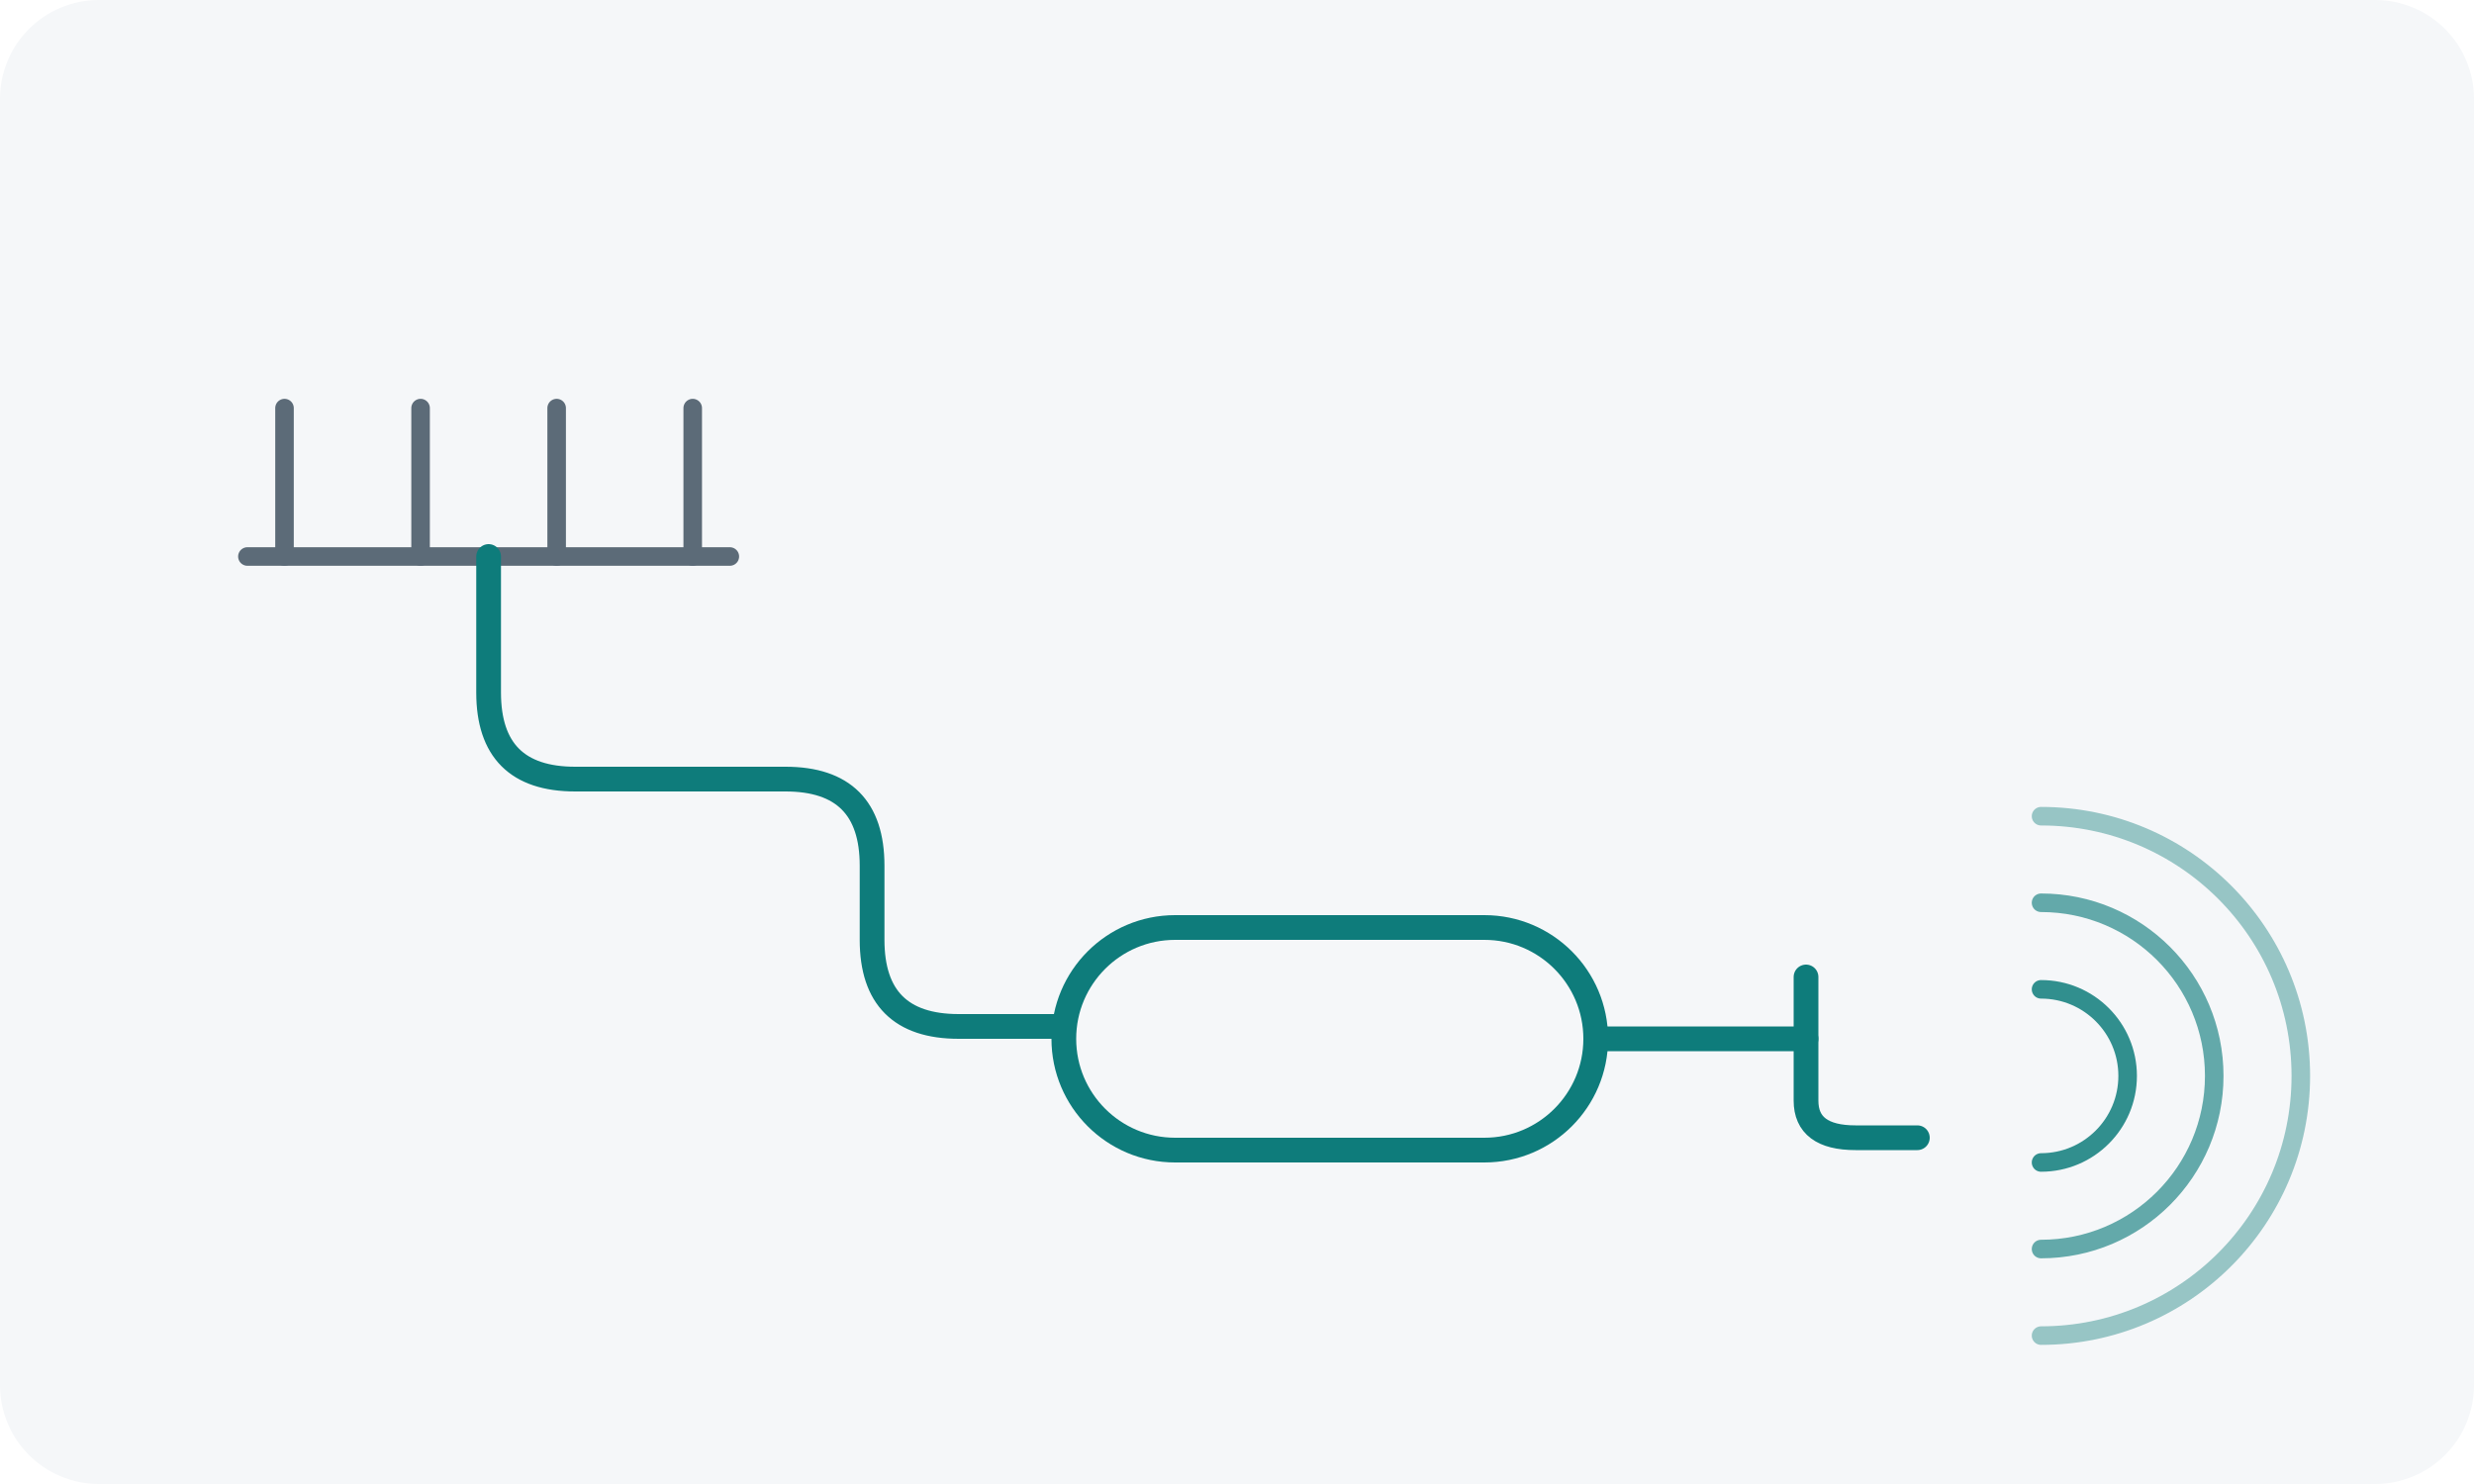
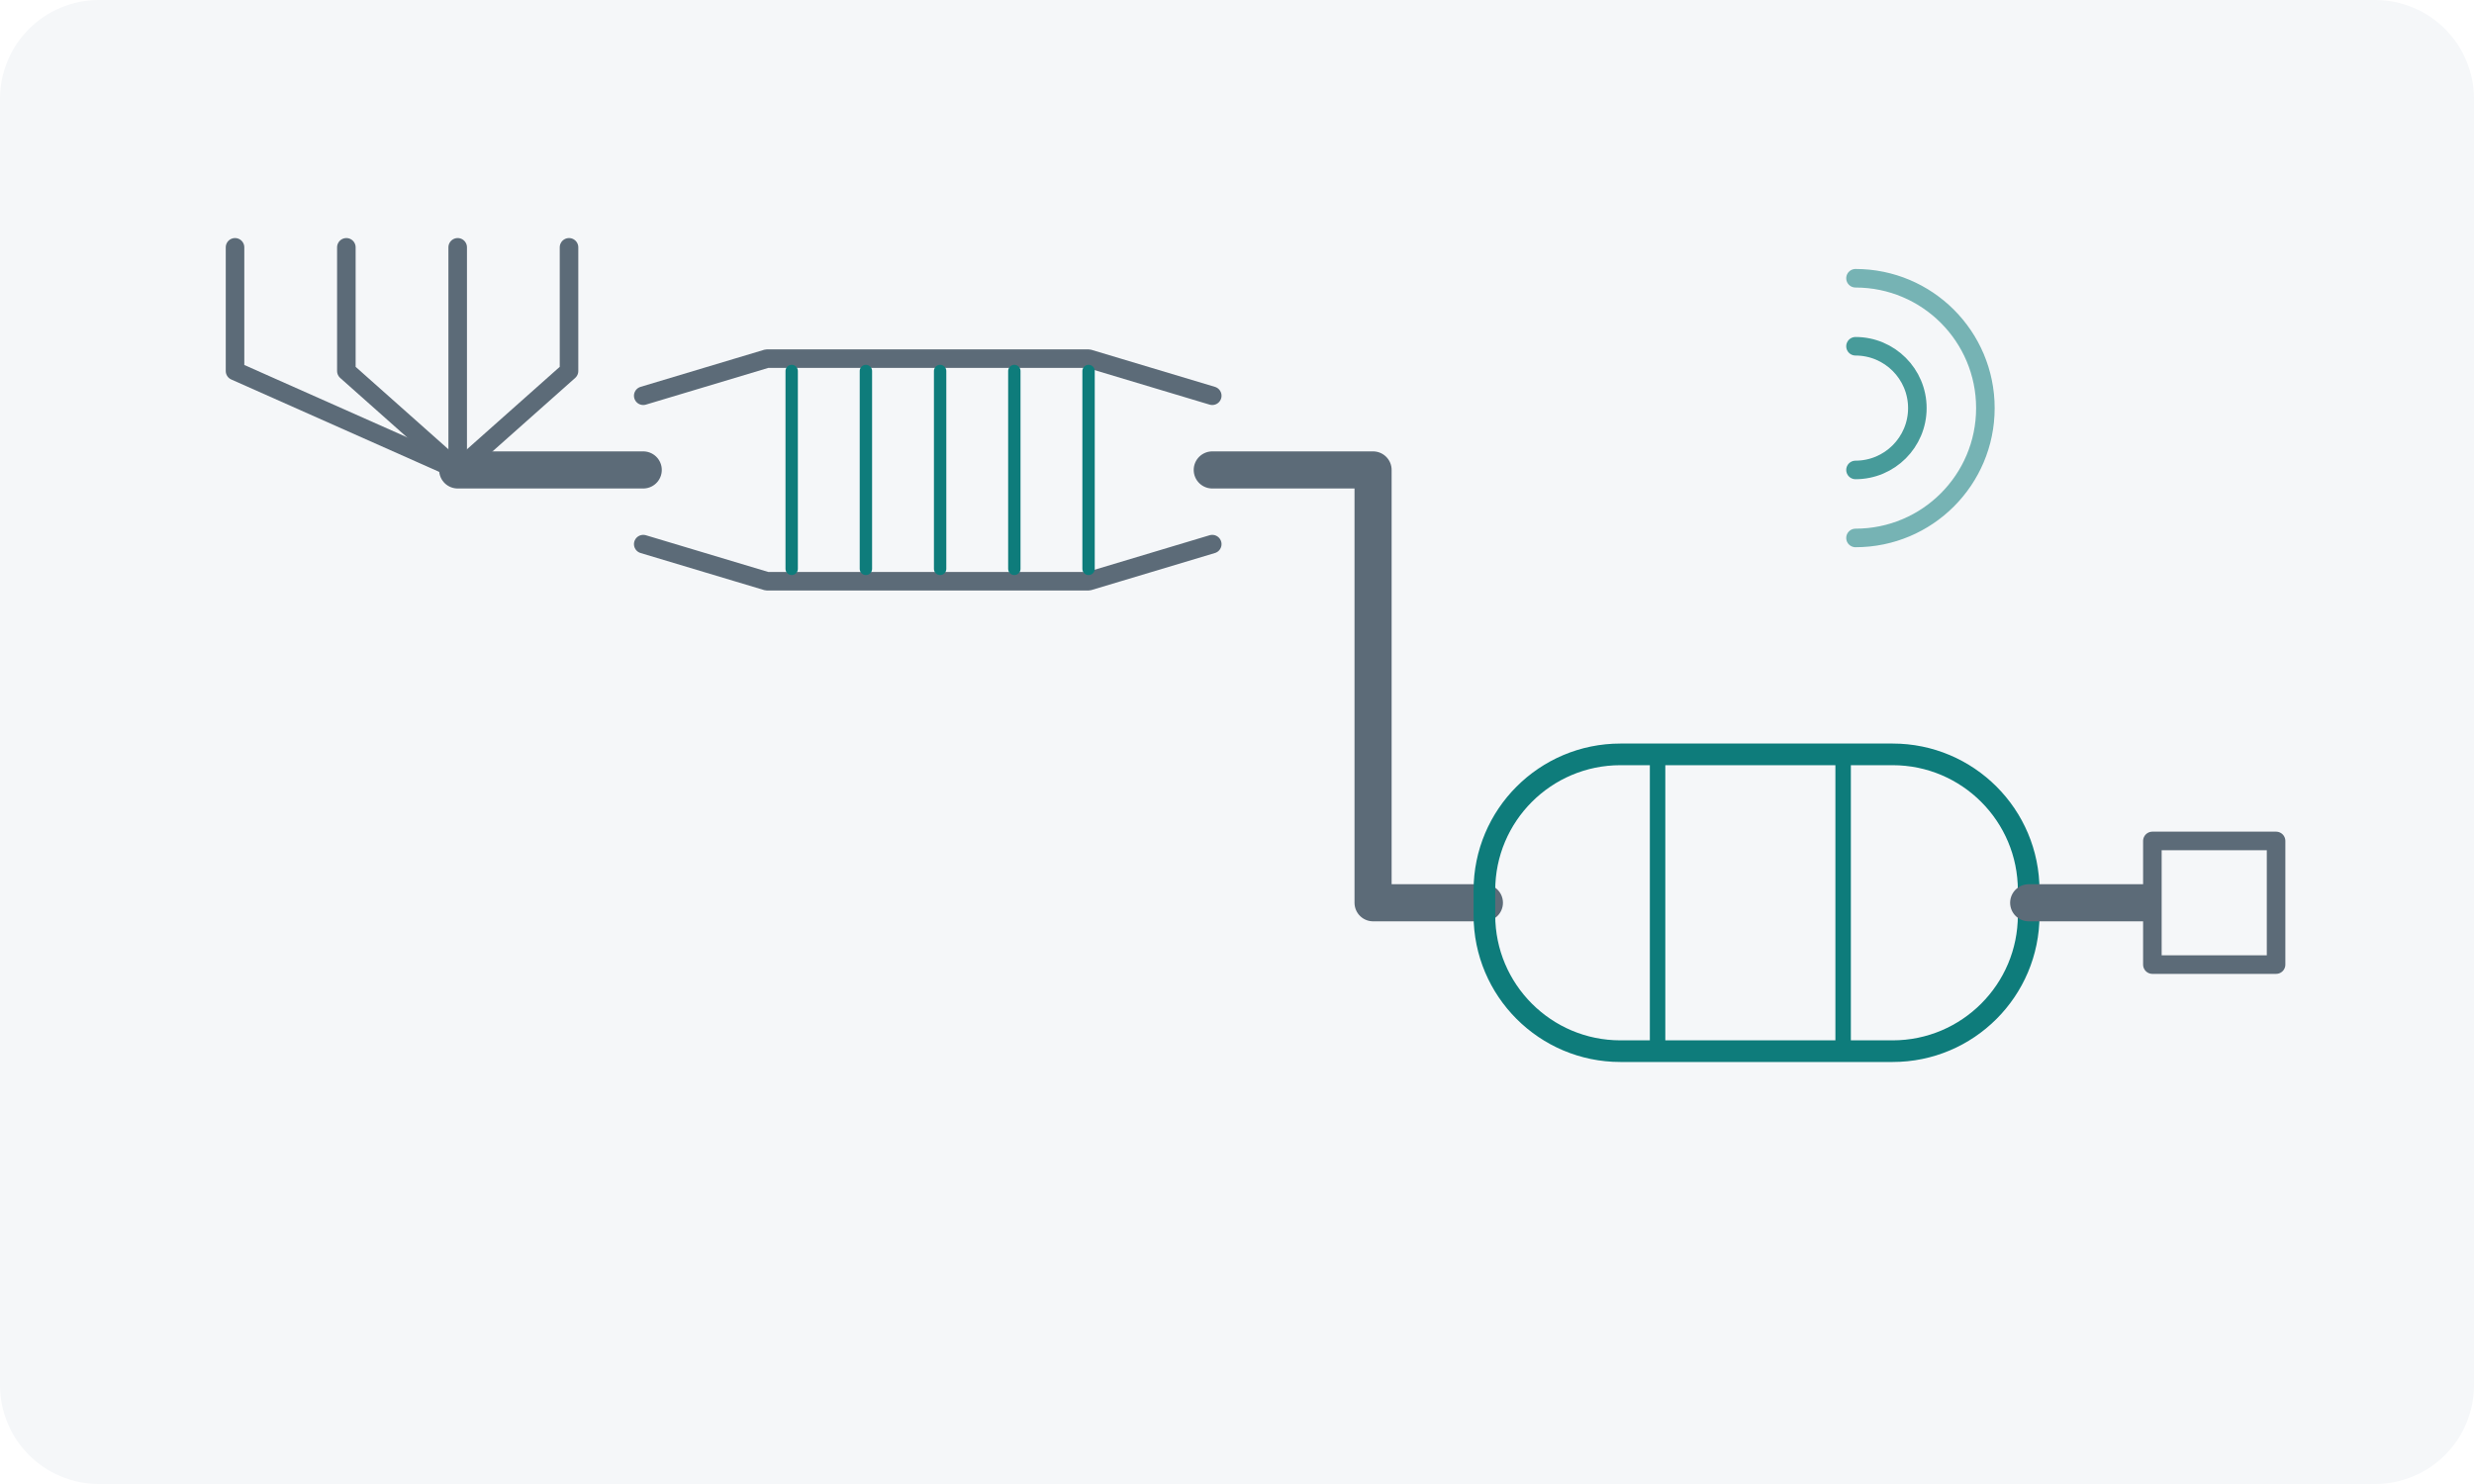
<svg xmlns="http://www.w3.org/2000/svg" viewBox="0 0 400 240" role="img" aria-label="Схема выхлопной системы">
  <rect width="400" height="240" rx="16" fill="#F5F7F9" />
  <g fill="none" stroke-linecap="round" stroke-linejoin="round">
-     <path d="M 46 66 v 24 M 68 66 v 24 M 90 66 v 24 M 112 66 v 24" stroke="#5C6B78" stroke-width="3" />
-     <path d="M 40 90 h 78" stroke="#5C6B78" stroke-width="3" />
-     <path d="M 79 90 v 22 q 0 14 14 14 h 34 q 14 0 14 14 v 12 q 0 14 14 14 h 17" stroke="#0E7C7B" stroke-width="4" />
-     <rect x="172" y="150" width="86" height="36" rx="18" stroke="#0E7C7B" stroke-width="4" />
-     <path d="M 258 168 h 34" stroke="#0E7C7B" stroke-width="4" />
-     <path d="M 292 158 v 20 q 0 6 8 6 h 10" stroke="#0E7C7B" stroke-width="4" />
-     <path d="M 330 160 A 14 14 0 0 1 330 188" stroke="#0E7C7B" stroke-width="3" opacity="0.85" />
-     <path d="M 330 146 A 28 28 0 0 1 330 202" stroke="#0E7C7B" stroke-width="3" opacity="0.63" />
-     <path d="M 330 132 A 42 42 0 0 1 330 216" stroke="#0E7C7B" stroke-width="3" opacity="0.41" />
+     <path d="M 38.0 40.0 L 38.0 60.0 L 74.0 76.0" stroke="#5C6B78" stroke-width="3" fill="none" />
+     <path d="M 56.0 40.0 L 56.0 60.0 L 74.0 76.0" stroke="#5C6B78" stroke-width="3" fill="none" />
+     <path d="M 74.0 40.0 L 74.0 60.0 L 74.0 76.0" stroke="#5C6B78" stroke-width="3" fill="none" />
+     <path d="M 92.0 40.0 L 92.0 60.0 L 74.0 76.0" stroke="#5C6B78" stroke-width="3" fill="none" />
+     <path d="M 74.0 76.0 L 104.0 76.0" stroke="#5C6B78" stroke-width="6" />
+     <path d="M 104.0 64.0 L 124.0 58.0 L 176.0 58.0 L 196.0 64.0" stroke="#5C6B78" stroke-width="3" fill="none" />
+     <path d="M 104.0 88.0 L 124.0 94.0 L 176.0 94.0 L 196.0 88.0" stroke="#5C6B78" stroke-width="3" fill="none" />
+     <path d="M 128.0 60.0 L 128.0 92.0" stroke="#0E7C7B" stroke-width="2" />
+     <path d="M 140.0 60.0 L 140.0 92.0" stroke="#0E7C7B" stroke-width="2" />
+     <path d="M 152.0 60.0 L 152.0 92.0" stroke="#0E7C7B" stroke-width="2" />
+     <path d="M 164.0 60.0 L 164.0 92.0" stroke="#0E7C7B" stroke-width="2" />
+     <path d="M 176.0 60.0 L 176.0 92.0" stroke="#0E7C7B" stroke-width="2" />
+     <path d="M 196.0 76.0 L 222.0 76.0 L 222.0 146.0 L 240.0 146.0" stroke="#5C6B78" stroke-width="6" fill="none" />
+     <rect x="240.0" y="122.0" width="88.0" height="48.0" rx="22" stroke="#0E7C7B" stroke-width="3.5" fill="none" />
+     <path d="M 268.0 122.0 L 268.0 170.0" stroke="#0E7C7B" stroke-width="2.5" />
+     <path d="M 298.0 122.0 L 298.0 170.0" stroke="#0E7C7B" stroke-width="2.5" />
+     <path d="M 328.0 146.0 L 348.0 146.0" stroke="#5C6B78" stroke-width="6" />
+     <path d="M 348.0 136.0 L 368.0 136.0 L 368.0 156.0 L 348.0 156.0 Z" stroke="#5C6B78" stroke-width="3" fill="#F5F7F9" />
+     <path d="M 300 56 A 10 10 0 0 1 300 76" stroke="#0E7C7B" stroke-width="3" opacity="0.75" />
+     <path d="M 300 45 A 21 21 0 0 1 300 87" stroke="#0E7C7B" stroke-width="3" opacity="0.55" />
  </g>
</svg>
